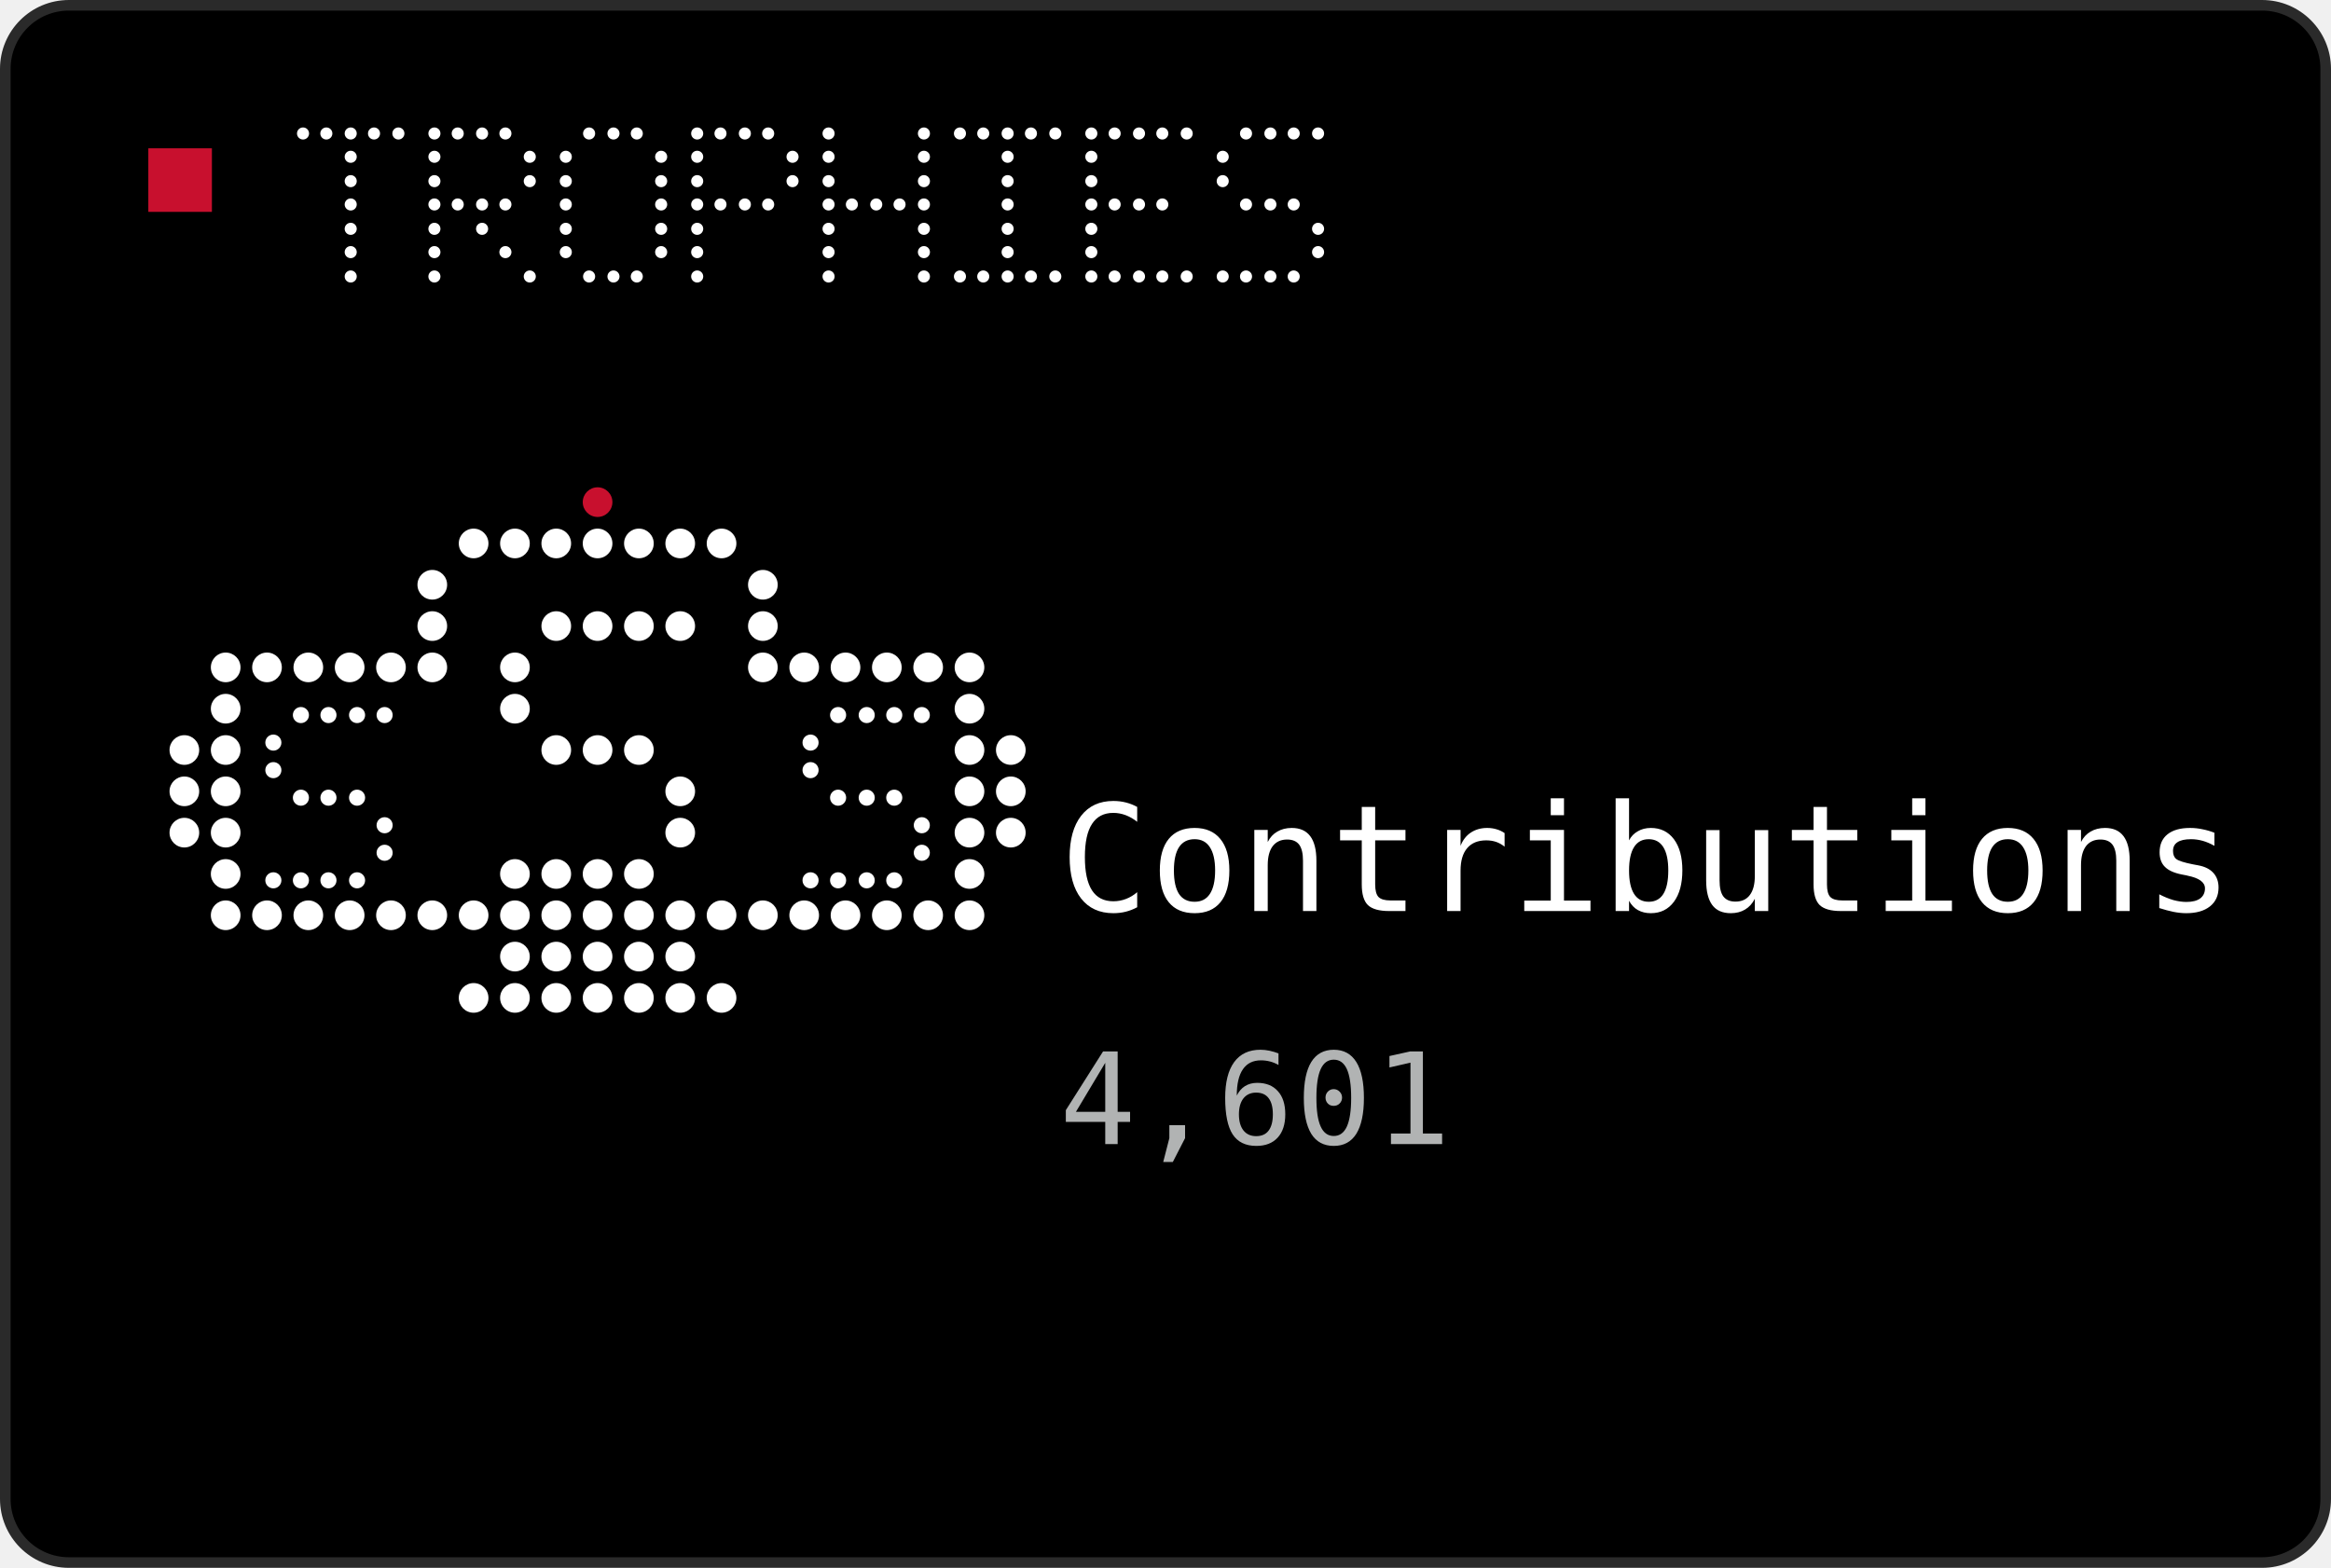
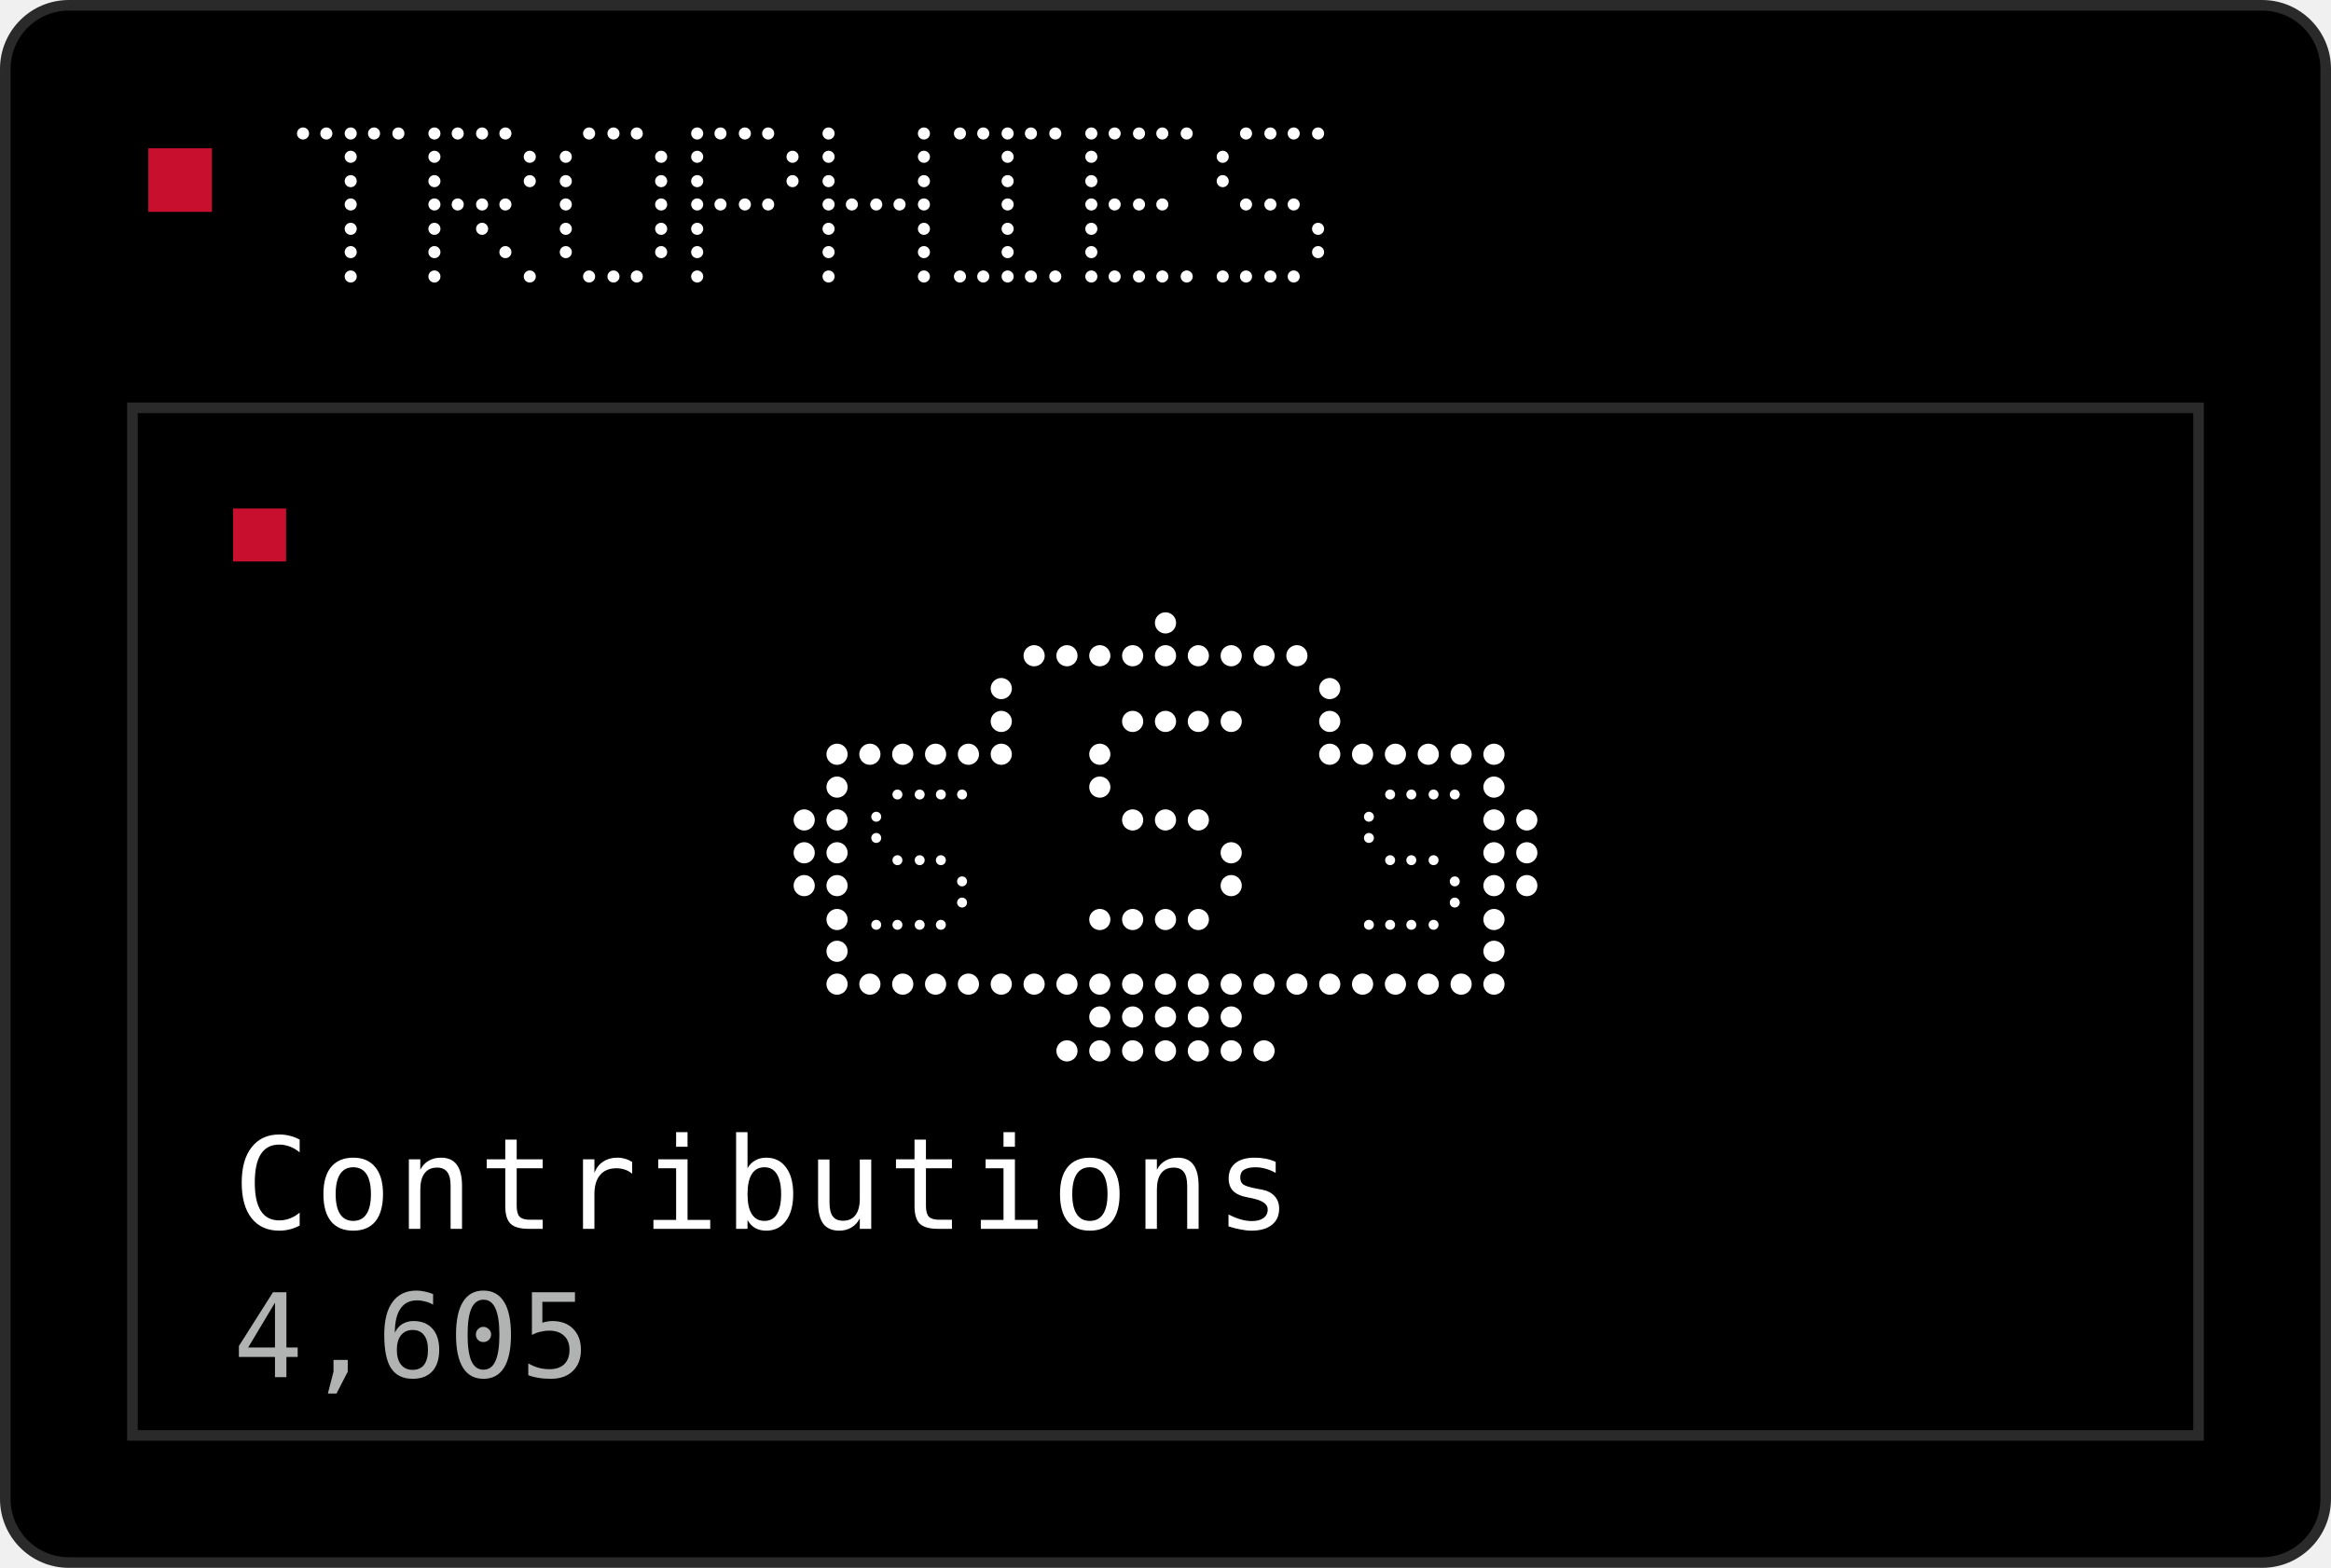
<svg xmlns="http://www.w3.org/2000/svg" width="220" height="148" viewBox="0 0 220 148" role="img">
  <rect x="0.5" y="0.5" width="219" height="147" rx="6" fill="#000000" stroke="#2A2A2A" stroke-width="1" />
  <rect x="14" y="14" width="6" height="6" fill="#C8102E" />
  <circle cx="28.6" cy="12.6" r="0.57" fill="#FFFFFF" />
  <circle cx="30.8" cy="12.6" r="0.57" fill="#FFFFFF" />
  <circle cx="33.1" cy="12.6" r="0.57" fill="#FFFFFF" />
  <circle cx="35.3" cy="12.6" r="0.57" fill="#FFFFFF" />
  <circle cx="37.6" cy="12.6" r="0.57" fill="#FFFFFF" />
  <circle cx="33.1" cy="14.8" r="0.57" fill="#FFFFFF" />
  <circle cx="33.1" cy="17.1" r="0.57" fill="#FFFFFF" />
  <circle cx="33.1" cy="19.3" r="0.57" fill="#FFFFFF" />
  <circle cx="33.1" cy="21.6" r="0.57" fill="#FFFFFF" />
  <circle cx="33.1" cy="23.8" r="0.57" fill="#FFFFFF" />
  <circle cx="33.1" cy="26.1" r="0.57" fill="#FFFFFF" />
  <circle cx="41.0" cy="12.6" r="0.57" fill="#FFFFFF" />
  <circle cx="43.2" cy="12.6" r="0.57" fill="#FFFFFF" />
  <circle cx="45.5" cy="12.6" r="0.57" fill="#FFFFFF" />
  <circle cx="47.7" cy="12.6" r="0.57" fill="#FFFFFF" />
  <circle cx="41.0" cy="14.8" r="0.57" fill="#FFFFFF" />
  <circle cx="50.0" cy="14.8" r="0.57" fill="#FFFFFF" />
  <circle cx="41.0" cy="17.1" r="0.57" fill="#FFFFFF" />
  <circle cx="50.0" cy="17.1" r="0.57" fill="#FFFFFF" />
  <circle cx="41.0" cy="19.3" r="0.57" fill="#FFFFFF" />
  <circle cx="43.2" cy="19.3" r="0.57" fill="#FFFFFF" />
  <circle cx="45.5" cy="19.3" r="0.57" fill="#FFFFFF" />
  <circle cx="47.7" cy="19.3" r="0.57" fill="#FFFFFF" />
  <circle cx="41.0" cy="21.6" r="0.57" fill="#FFFFFF" />
  <circle cx="45.5" cy="21.6" r="0.57" fill="#FFFFFF" />
  <circle cx="41.0" cy="23.8" r="0.57" fill="#FFFFFF" />
  <circle cx="47.7" cy="23.8" r="0.57" fill="#FFFFFF" />
  <circle cx="41.0" cy="26.1" r="0.57" fill="#FFFFFF" />
  <circle cx="50.0" cy="26.1" r="0.57" fill="#FFFFFF" />
  <circle cx="55.6" cy="12.6" r="0.57" fill="#FFFFFF" />
  <circle cx="57.9" cy="12.6" r="0.57" fill="#FFFFFF" />
  <circle cx="60.1" cy="12.6" r="0.57" fill="#FFFFFF" />
  <circle cx="53.4" cy="14.8" r="0.57" fill="#FFFFFF" />
  <circle cx="62.4" cy="14.8" r="0.57" fill="#FFFFFF" />
  <circle cx="53.4" cy="17.1" r="0.57" fill="#FFFFFF" />
  <circle cx="62.4" cy="17.1" r="0.57" fill="#FFFFFF" />
  <circle cx="53.4" cy="19.3" r="0.57" fill="#FFFFFF" />
  <circle cx="62.4" cy="19.3" r="0.57" fill="#FFFFFF" />
  <circle cx="53.4" cy="21.6" r="0.57" fill="#FFFFFF" />
  <circle cx="62.4" cy="21.6" r="0.57" fill="#FFFFFF" />
  <circle cx="53.4" cy="23.8" r="0.57" fill="#FFFFFF" />
  <circle cx="62.4" cy="23.8" r="0.57" fill="#FFFFFF" />
  <circle cx="55.6" cy="26.1" r="0.57" fill="#FFFFFF" />
  <circle cx="57.9" cy="26.1" r="0.57" fill="#FFFFFF" />
  <circle cx="60.1" cy="26.1" r="0.57" fill="#FFFFFF" />
  <circle cx="65.8" cy="12.6" r="0.57" fill="#FFFFFF" />
  <circle cx="68.0" cy="12.6" r="0.57" fill="#FFFFFF" />
  <circle cx="70.3" cy="12.6" r="0.57" fill="#FFFFFF" />
  <circle cx="72.5" cy="12.6" r="0.57" fill="#FFFFFF" />
  <circle cx="65.8" cy="14.8" r="0.57" fill="#FFFFFF" />
  <circle cx="74.8" cy="14.8" r="0.57" fill="#FFFFFF" />
  <circle cx="65.8" cy="17.1" r="0.57" fill="#FFFFFF" />
  <circle cx="74.8" cy="17.1" r="0.57" fill="#FFFFFF" />
  <circle cx="65.8" cy="19.3" r="0.57" fill="#FFFFFF" />
  <circle cx="68.0" cy="19.3" r="0.57" fill="#FFFFFF" />
  <circle cx="70.3" cy="19.3" r="0.57" fill="#FFFFFF" />
  <circle cx="72.5" cy="19.3" r="0.57" fill="#FFFFFF" />
  <circle cx="65.8" cy="21.6" r="0.57" fill="#FFFFFF" />
  <circle cx="65.8" cy="23.8" r="0.57" fill="#FFFFFF" />
  <circle cx="65.8" cy="26.1" r="0.57" fill="#FFFFFF" />
  <circle cx="78.2" cy="12.6" r="0.57" fill="#FFFFFF" />
  <circle cx="87.2" cy="12.6" r="0.57" fill="#FFFFFF" />
  <circle cx="78.2" cy="14.8" r="0.57" fill="#FFFFFF" />
  <circle cx="87.2" cy="14.8" r="0.57" fill="#FFFFFF" />
  <circle cx="78.2" cy="17.1" r="0.57" fill="#FFFFFF" />
  <circle cx="87.2" cy="17.1" r="0.57" fill="#FFFFFF" />
  <circle cx="78.2" cy="19.3" r="0.57" fill="#FFFFFF" />
  <circle cx="80.4" cy="19.3" r="0.57" fill="#FFFFFF" />
  <circle cx="82.7" cy="19.3" r="0.57" fill="#FFFFFF" />
  <circle cx="84.9" cy="19.3" r="0.57" fill="#FFFFFF" />
  <circle cx="87.2" cy="19.3" r="0.57" fill="#FFFFFF" />
  <circle cx="78.2" cy="21.6" r="0.57" fill="#FFFFFF" />
  <circle cx="87.2" cy="21.6" r="0.57" fill="#FFFFFF" />
  <circle cx="78.2" cy="23.8" r="0.57" fill="#FFFFFF" />
  <circle cx="87.2" cy="23.8" r="0.57" fill="#FFFFFF" />
  <circle cx="78.2" cy="26.1" r="0.57" fill="#FFFFFF" />
  <circle cx="87.2" cy="26.1" r="0.57" fill="#FFFFFF" />
  <circle cx="90.6" cy="12.6" r="0.57" fill="#FFFFFF" />
  <circle cx="92.8" cy="12.6" r="0.57" fill="#FFFFFF" />
  <circle cx="95.1" cy="12.6" r="0.57" fill="#FFFFFF" />
  <circle cx="97.3" cy="12.6" r="0.57" fill="#FFFFFF" />
  <circle cx="99.6" cy="12.6" r="0.57" fill="#FFFFFF" />
  <circle cx="95.1" cy="14.8" r="0.57" fill="#FFFFFF" />
  <circle cx="95.1" cy="17.1" r="0.57" fill="#FFFFFF" />
  <circle cx="95.1" cy="19.3" r="0.57" fill="#FFFFFF" />
  <circle cx="95.1" cy="21.6" r="0.57" fill="#FFFFFF" />
  <circle cx="95.1" cy="23.8" r="0.57" fill="#FFFFFF" />
  <circle cx="90.6" cy="26.1" r="0.57" fill="#FFFFFF" />
  <circle cx="92.8" cy="26.1" r="0.57" fill="#FFFFFF" />
  <circle cx="95.1" cy="26.1" r="0.57" fill="#FFFFFF" />
  <circle cx="97.3" cy="26.1" r="0.57" fill="#FFFFFF" />
  <circle cx="99.6" cy="26.1" r="0.57" fill="#FFFFFF" />
  <circle cx="103.0" cy="12.6" r="0.57" fill="#FFFFFF" />
  <circle cx="105.2" cy="12.6" r="0.57" fill="#FFFFFF" />
  <circle cx="107.5" cy="12.6" r="0.57" fill="#FFFFFF" />
  <circle cx="109.7" cy="12.6" r="0.57" fill="#FFFFFF" />
  <circle cx="112.0" cy="12.6" r="0.57" fill="#FFFFFF" />
  <circle cx="103.0" cy="14.8" r="0.57" fill="#FFFFFF" />
  <circle cx="103.0" cy="17.1" r="0.57" fill="#FFFFFF" />
  <circle cx="103.0" cy="19.3" r="0.57" fill="#FFFFFF" />
  <circle cx="105.2" cy="19.3" r="0.57" fill="#FFFFFF" />
  <circle cx="107.5" cy="19.3" r="0.57" fill="#FFFFFF" />
  <circle cx="109.7" cy="19.3" r="0.57" fill="#FFFFFF" />
  <circle cx="103.0" cy="21.6" r="0.57" fill="#FFFFFF" />
  <circle cx="103.0" cy="23.8" r="0.57" fill="#FFFFFF" />
  <circle cx="103.0" cy="26.1" r="0.57" fill="#FFFFFF" />
  <circle cx="105.2" cy="26.1" r="0.57" fill="#FFFFFF" />
  <circle cx="107.5" cy="26.1" r="0.57" fill="#FFFFFF" />
  <circle cx="109.7" cy="26.1" r="0.57" fill="#FFFFFF" />
  <circle cx="112.0" cy="26.1" r="0.57" fill="#FFFFFF" />
  <circle cx="117.6" cy="12.6" r="0.57" fill="#FFFFFF" />
  <circle cx="119.9" cy="12.6" r="0.57" fill="#FFFFFF" />
  <circle cx="122.1" cy="12.6" r="0.57" fill="#FFFFFF" />
  <circle cx="124.4" cy="12.6" r="0.57" fill="#FFFFFF" />
  <circle cx="115.4" cy="14.8" r="0.57" fill="#FFFFFF" />
  <circle cx="115.4" cy="17.1" r="0.57" fill="#FFFFFF" />
  <circle cx="117.6" cy="19.3" r="0.57" fill="#FFFFFF" />
  <circle cx="119.9" cy="19.3" r="0.57" fill="#FFFFFF" />
  <circle cx="122.1" cy="19.3" r="0.57" fill="#FFFFFF" />
  <circle cx="124.4" cy="21.6" r="0.57" fill="#FFFFFF" />
  <circle cx="124.4" cy="23.8" r="0.57" fill="#FFFFFF" />
  <circle cx="115.4" cy="26.1" r="0.57" fill="#FFFFFF" />
  <circle cx="117.6" cy="26.1" r="0.57" fill="#FFFFFF" />
  <circle cx="119.9" cy="26.1" r="0.57" fill="#FFFFFF" />
  <circle cx="122.1" cy="26.1" r="0.57" fill="#FFFFFF" />
-   <circle cx="56.4" cy="47.4" r="1.40" fill="#C8102E" />
-   <circle cx="44.7" cy="51.3" r="1.40" fill="#FFFFFF" />
-   <circle cx="48.6" cy="51.3" r="1.40" fill="#FFFFFF" />
-   <circle cx="52.5" cy="51.3" r="1.40" fill="#FFFFFF" />
-   <circle cx="56.4" cy="51.3" r="1.40" fill="#FFFFFF" />
-   <circle cx="60.3" cy="51.3" r="1.40" fill="#FFFFFF" />
-   <circle cx="64.2" cy="51.3" r="1.40" fill="#FFFFFF" />
-   <circle cx="68.1" cy="51.3" r="1.40" fill="#FFFFFF" />
-   <circle cx="40.8" cy="55.2" r="1.40" fill="#FFFFFF" />
-   <circle cx="72.0" cy="55.2" r="1.40" fill="#FFFFFF" />
-   <circle cx="40.8" cy="59.1" r="1.40" fill="#FFFFFF" />
-   <circle cx="72.0" cy="59.1" r="1.40" fill="#FFFFFF" />
-   <circle cx="40.8" cy="63.0" r="1.40" fill="#FFFFFF" />
-   <circle cx="72.0" cy="63.0" r="1.40" fill="#FFFFFF" />
-   <circle cx="25.2" cy="63.0" r="1.40" fill="#FFFFFF" />
-   <circle cx="29.1" cy="63.0" r="1.40" fill="#FFFFFF" />
-   <circle cx="33.0" cy="63.0" r="1.40" fill="#FFFFFF" />
-   <circle cx="36.9" cy="63.0" r="1.40" fill="#FFFFFF" />
-   <circle cx="21.3" cy="63.0" r="1.40" fill="#FFFFFF" />
-   <circle cx="75.9" cy="63.0" r="1.40" fill="#FFFFFF" />
-   <circle cx="79.8" cy="63.0" r="1.40" fill="#FFFFFF" />
-   <circle cx="83.7" cy="63.0" r="1.40" fill="#FFFFFF" />
-   <circle cx="87.6" cy="63.0" r="1.40" fill="#FFFFFF" />
-   <circle cx="91.5" cy="63.0" r="1.40" fill="#FFFFFF" />
-   <circle cx="21.3" cy="66.9" r="1.40" fill="#FFFFFF" />
-   <circle cx="91.5" cy="66.9" r="1.40" fill="#FFFFFF" />
-   <circle cx="21.3" cy="70.8" r="1.40" fill="#FFFFFF" />
-   <circle cx="91.5" cy="70.8" r="1.40" fill="#FFFFFF" />
-   <circle cx="21.3" cy="74.7" r="1.40" fill="#FFFFFF" />
-   <circle cx="91.5" cy="74.7" r="1.40" fill="#FFFFFF" />
-   <circle cx="21.3" cy="78.6" r="1.40" fill="#FFFFFF" />
-   <circle cx="91.5" cy="78.6" r="1.40" fill="#FFFFFF" />
-   <circle cx="21.3" cy="82.5" r="1.40" fill="#FFFFFF" />
-   <circle cx="91.5" cy="82.5" r="1.40" fill="#FFFFFF" />
-   <circle cx="17.4" cy="70.8" r="1.40" fill="#FFFFFF" />
-   <circle cx="17.4" cy="74.7" r="1.40" fill="#FFFFFF" />
-   <circle cx="17.4" cy="78.6" r="1.40" fill="#FFFFFF" />
-   <circle cx="95.4" cy="70.8" r="1.40" fill="#FFFFFF" />
-   <circle cx="95.4" cy="74.7" r="1.40" fill="#FFFFFF" />
-   <circle cx="95.4" cy="78.6" r="1.40" fill="#FFFFFF" />
-   <circle cx="21.3" cy="86.4" r="1.40" fill="#FFFFFF" />
-   <circle cx="25.2" cy="86.4" r="1.40" fill="#FFFFFF" />
-   <circle cx="29.1" cy="86.4" r="1.40" fill="#FFFFFF" />
-   <circle cx="33.0" cy="86.4" r="1.40" fill="#FFFFFF" />
-   <circle cx="36.9" cy="86.4" r="1.40" fill="#FFFFFF" />
-   <circle cx="40.8" cy="86.4" r="1.40" fill="#FFFFFF" />
-   <circle cx="44.7" cy="86.4" r="1.40" fill="#FFFFFF" />
-   <circle cx="48.6" cy="86.4" r="1.40" fill="#FFFFFF" />
-   <circle cx="52.5" cy="86.4" r="1.40" fill="#FFFFFF" />
-   <circle cx="56.4" cy="86.4" r="1.40" fill="#FFFFFF" />
-   <circle cx="60.3" cy="86.4" r="1.40" fill="#FFFFFF" />
-   <circle cx="64.2" cy="86.4" r="1.40" fill="#FFFFFF" />
-   <circle cx="68.1" cy="86.4" r="1.40" fill="#FFFFFF" />
-   <circle cx="72.0" cy="86.4" r="1.40" fill="#FFFFFF" />
-   <circle cx="75.9" cy="86.4" r="1.40" fill="#FFFFFF" />
-   <circle cx="79.8" cy="86.4" r="1.40" fill="#FFFFFF" />
-   <circle cx="83.7" cy="86.4" r="1.40" fill="#FFFFFF" />
-   <circle cx="87.6" cy="86.4" r="1.40" fill="#FFFFFF" />
-   <circle cx="91.5" cy="86.4" r="1.40" fill="#FFFFFF" />
-   <circle cx="48.6" cy="90.3" r="1.40" fill="#FFFFFF" />
-   <circle cx="52.5" cy="90.3" r="1.40" fill="#FFFFFF" />
-   <circle cx="56.4" cy="90.3" r="1.40" fill="#FFFFFF" />
-   <circle cx="60.3" cy="90.3" r="1.40" fill="#FFFFFF" />
-   <circle cx="64.2" cy="90.3" r="1.40" fill="#FFFFFF" />
-   <circle cx="44.7" cy="94.2" r="1.40" fill="#FFFFFF" />
-   <circle cx="48.6" cy="94.2" r="1.40" fill="#FFFFFF" />
-   <circle cx="52.5" cy="94.2" r="1.40" fill="#FFFFFF" />
-   <circle cx="56.4" cy="94.2" r="1.40" fill="#FFFFFF" />
-   <circle cx="60.3" cy="94.2" r="1.40" fill="#FFFFFF" />
-   <circle cx="64.2" cy="94.2" r="1.40" fill="#FFFFFF" />
-   <circle cx="68.1" cy="94.2" r="1.40" fill="#FFFFFF" />
-   <circle cx="52.5" cy="59.1" r="1.40" fill="#FFFFFF" />
-   <circle cx="56.4" cy="59.1" r="1.40" fill="#FFFFFF" />
-   <circle cx="60.3" cy="59.1" r="1.40" fill="#FFFFFF" />
-   <circle cx="64.2" cy="59.1" r="1.40" fill="#FFFFFF" />
-   <circle cx="48.6" cy="63.0" r="1.40" fill="#FFFFFF" />
-   <circle cx="48.6" cy="66.9" r="1.40" fill="#FFFFFF" />
-   <circle cx="52.5" cy="70.8" r="1.40" fill="#FFFFFF" />
-   <circle cx="56.4" cy="70.8" r="1.40" fill="#FFFFFF" />
-   <circle cx="60.3" cy="70.8" r="1.40" fill="#FFFFFF" />
-   <circle cx="64.2" cy="74.7" r="1.40" fill="#FFFFFF" />
-   <circle cx="64.2" cy="78.6" r="1.40" fill="#FFFFFF" />
-   <circle cx="48.6" cy="82.5" r="1.40" fill="#FFFFFF" />
-   <circle cx="52.5" cy="82.5" r="1.40" fill="#FFFFFF" />
-   <circle cx="56.4" cy="82.5" r="1.40" fill="#FFFFFF" />
-   <circle cx="60.3" cy="82.5" r="1.40" fill="#FFFFFF" />
-   <circle cx="28.4" cy="67.5" r="0.76" fill="#FFFFFF" />
-   <circle cx="31.0" cy="67.5" r="0.76" fill="#FFFFFF" />
-   <circle cx="33.7" cy="67.5" r="0.76" fill="#FFFFFF" />
-   <circle cx="36.3" cy="67.5" r="0.76" fill="#FFFFFF" />
-   <circle cx="25.8" cy="70.1" r="0.76" fill="#FFFFFF" />
-   <circle cx="25.8" cy="72.7" r="0.76" fill="#FFFFFF" />
-   <circle cx="28.4" cy="75.3" r="0.76" fill="#FFFFFF" />
-   <circle cx="31.0" cy="75.3" r="0.76" fill="#FFFFFF" />
-   <circle cx="33.7" cy="75.3" r="0.76" fill="#FFFFFF" />
-   <circle cx="36.3" cy="77.9" r="0.76" fill="#FFFFFF" />
-   <circle cx="36.3" cy="80.5" r="0.76" fill="#FFFFFF" />
-   <circle cx="25.8" cy="83.1" r="0.76" fill="#FFFFFF" />
-   <circle cx="28.4" cy="83.1" r="0.76" fill="#FFFFFF" />
-   <circle cx="31.0" cy="83.1" r="0.76" fill="#FFFFFF" />
-   <circle cx="33.7" cy="83.1" r="0.76" fill="#FFFFFF" />
-   <circle cx="79.1" cy="67.5" r="0.76" fill="#FFFFFF" />
-   <circle cx="81.8" cy="67.5" r="0.76" fill="#FFFFFF" />
-   <circle cx="84.4" cy="67.5" r="0.76" fill="#FFFFFF" />
-   <circle cx="87.0" cy="67.5" r="0.76" fill="#FFFFFF" />
-   <circle cx="76.5" cy="70.1" r="0.76" fill="#FFFFFF" />
-   <circle cx="76.5" cy="72.7" r="0.76" fill="#FFFFFF" />
-   <circle cx="79.1" cy="75.3" r="0.76" fill="#FFFFFF" />
-   <circle cx="81.8" cy="75.3" r="0.76" fill="#FFFFFF" />
-   <circle cx="84.4" cy="75.3" r="0.76" fill="#FFFFFF" />
-   <circle cx="87.0" cy="77.9" r="0.76" fill="#FFFFFF" />
-   <circle cx="87.0" cy="80.5" r="0.76" fill="#FFFFFF" />
-   <circle cx="76.5" cy="83.1" r="0.76" fill="#FFFFFF" />
-   <circle cx="79.1" cy="83.1" r="0.76" fill="#FFFFFF" />
-   <circle cx="81.8" cy="83.1" r="0.76" fill="#FFFFFF" />
-   <circle cx="84.4" cy="83.1" r="0.76" fill="#FFFFFF" />
-   <text x="100" y="86" fill="#FFFFFF" font-family="ui-monospace, Geist Mono, monospace" font-size="14" letter-spacing="0.1" dominant-baseline="auto">Contributions</text>
-   <text x="100" y="108" fill="#B1B3B3" font-family="ui-monospace, Geist Mono, monospace" font-size="12" letter-spacing="0.2" dominant-baseline="auto">4,601</text>
+   <rect x="12.5" y="38.5" width="195.0" height="97.0" fill="none" stroke="#2A2A2A" />
+   <rect x="22.0" y="48.0" width="5" height="5" fill="#C8102E" />
+   <circle cx="110.0" cy="58.8" r="1.00" fill="#FFFFFF" />
+   <circle cx="97.6" cy="61.9" r="1.00" fill="#FFFFFF" />
+   <circle cx="100.7" cy="61.9" r="1.00" fill="#FFFFFF" />
+   <circle cx="103.8" cy="61.9" r="1.00" fill="#FFFFFF" />
+   <circle cx="106.9" cy="61.9" r="1.00" fill="#FFFFFF" />
+   <circle cx="110.0" cy="61.9" r="1.00" fill="#FFFFFF" />
+   <circle cx="113.1" cy="61.9" r="1.00" fill="#FFFFFF" />
+   <circle cx="116.2" cy="61.9" r="1.00" fill="#FFFFFF" />
+   <circle cx="119.3" cy="61.9" r="1.00" fill="#FFFFFF" />
+   <circle cx="122.4" cy="61.9" r="1.00" fill="#FFFFFF" />
+   <circle cx="94.5" cy="65.0" r="1.00" fill="#FFFFFF" />
+   <circle cx="125.5" cy="65.0" r="1.00" fill="#FFFFFF" />
+   <circle cx="94.5" cy="68.1" r="1.00" fill="#FFFFFF" />
+   <circle cx="125.5" cy="68.1" r="1.00" fill="#FFFFFF" />
+   <circle cx="94.5" cy="71.2" r="1.00" fill="#FFFFFF" />
+   <circle cx="125.5" cy="71.2" r="1.00" fill="#FFFFFF" />
+   <circle cx="82.1" cy="71.2" r="1.00" fill="#FFFFFF" />
+   <circle cx="85.2" cy="71.2" r="1.00" fill="#FFFFFF" />
+   <circle cx="88.3" cy="71.2" r="1.00" fill="#FFFFFF" />
+   <circle cx="91.4" cy="71.2" r="1.00" fill="#FFFFFF" />
+   <circle cx="79.0" cy="71.2" r="1.00" fill="#FFFFFF" />
+   <circle cx="128.6" cy="71.2" r="1.00" fill="#FFFFFF" />
+   <circle cx="131.7" cy="71.2" r="1.00" fill="#FFFFFF" />
+   <circle cx="134.8" cy="71.2" r="1.00" fill="#FFFFFF" />
+   <circle cx="137.9" cy="71.2" r="1.00" fill="#FFFFFF" />
+   <circle cx="141.0" cy="71.2" r="1.00" fill="#FFFFFF" />
+   <circle cx="79.0" cy="74.3" r="1.00" fill="#FFFFFF" />
+   <circle cx="141.0" cy="74.3" r="1.00" fill="#FFFFFF" />
+   <circle cx="79.0" cy="77.4" r="1.00" fill="#FFFFFF" />
+   <circle cx="141.0" cy="77.4" r="1.00" fill="#FFFFFF" />
+   <circle cx="79.0" cy="80.5" r="1.00" fill="#FFFFFF" />
+   <circle cx="141.0" cy="80.5" r="1.00" fill="#FFFFFF" />
+   <circle cx="79.0" cy="83.6" r="1.00" fill="#FFFFFF" />
+   <circle cx="141.0" cy="83.6" r="1.00" fill="#FFFFFF" />
+   <circle cx="79.0" cy="86.8" r="1.00" fill="#FFFFFF" />
+   <circle cx="141.0" cy="86.8" r="1.00" fill="#FFFFFF" />
+   <circle cx="79.0" cy="89.8" r="1.00" fill="#FFFFFF" />
+   <circle cx="141.0" cy="89.8" r="1.00" fill="#FFFFFF" />
+   <circle cx="75.9" cy="77.4" r="1.00" fill="#FFFFFF" />
+   <circle cx="75.9" cy="80.5" r="1.00" fill="#FFFFFF" />
+   <circle cx="75.9" cy="83.6" r="1.00" fill="#FFFFFF" />
+   <circle cx="144.1" cy="77.4" r="1.00" fill="#FFFFFF" />
+   <circle cx="144.1" cy="80.5" r="1.00" fill="#FFFFFF" />
+   <circle cx="144.1" cy="83.6" r="1.00" fill="#FFFFFF" />
+   <circle cx="79.0" cy="92.9" r="1.00" fill="#FFFFFF" />
+   <circle cx="82.1" cy="92.9" r="1.00" fill="#FFFFFF" />
+   <circle cx="85.2" cy="92.9" r="1.00" fill="#FFFFFF" />
+   <circle cx="88.3" cy="92.9" r="1.00" fill="#FFFFFF" />
+   <circle cx="91.4" cy="92.9" r="1.00" fill="#FFFFFF" />
+   <circle cx="94.5" cy="92.9" r="1.00" fill="#FFFFFF" />
+   <circle cx="97.6" cy="92.9" r="1.00" fill="#FFFFFF" />
+   <circle cx="100.7" cy="92.9" r="1.00" fill="#FFFFFF" />
+   <circle cx="103.8" cy="92.9" r="1.00" fill="#FFFFFF" />
+   <circle cx="106.9" cy="92.9" r="1.00" fill="#FFFFFF" />
+   <circle cx="110.0" cy="92.9" r="1.00" fill="#FFFFFF" />
+   <circle cx="113.1" cy="92.9" r="1.00" fill="#FFFFFF" />
+   <circle cx="116.2" cy="92.9" r="1.00" fill="#FFFFFF" />
+   <circle cx="119.3" cy="92.9" r="1.00" fill="#FFFFFF" />
+   <circle cx="122.4" cy="92.9" r="1.00" fill="#FFFFFF" />
+   <circle cx="125.5" cy="92.9" r="1.00" fill="#FFFFFF" />
+   <circle cx="128.6" cy="92.9" r="1.00" fill="#FFFFFF" />
+   <circle cx="131.7" cy="92.9" r="1.00" fill="#FFFFFF" />
+   <circle cx="134.8" cy="92.9" r="1.00" fill="#FFFFFF" />
+   <circle cx="137.9" cy="92.9" r="1.00" fill="#FFFFFF" />
+   <circle cx="141.0" cy="92.9" r="1.00" fill="#FFFFFF" />
+   <circle cx="103.8" cy="96.0" r="1.00" fill="#FFFFFF" />
+   <circle cx="106.9" cy="96.0" r="1.00" fill="#FFFFFF" />
+   <circle cx="110.0" cy="96.0" r="1.00" fill="#FFFFFF" />
+   <circle cx="113.1" cy="96.0" r="1.00" fill="#FFFFFF" />
+   <circle cx="116.2" cy="96.0" r="1.00" fill="#FFFFFF" />
+   <circle cx="100.7" cy="99.2" r="1.00" fill="#FFFFFF" />
+   <circle cx="103.8" cy="99.2" r="1.00" fill="#FFFFFF" />
+   <circle cx="106.9" cy="99.2" r="1.00" fill="#FFFFFF" />
+   <circle cx="110.0" cy="99.2" r="1.00" fill="#FFFFFF" />
+   <circle cx="113.1" cy="99.2" r="1.00" fill="#FFFFFF" />
+   <circle cx="116.2" cy="99.2" r="1.00" fill="#FFFFFF" />
+   <circle cx="119.3" cy="99.2" r="1.00" fill="#FFFFFF" />
+   <circle cx="106.9" cy="68.1" r="1.00" fill="#FFFFFF" />
+   <circle cx="110.0" cy="68.1" r="1.00" fill="#FFFFFF" />
+   <circle cx="113.1" cy="68.1" r="1.00" fill="#FFFFFF" />
+   <circle cx="116.2" cy="68.1" r="1.00" fill="#FFFFFF" />
+   <circle cx="103.8" cy="71.2" r="1.00" fill="#FFFFFF" />
+   <circle cx="103.8" cy="74.3" r="1.00" fill="#FFFFFF" />
+   <circle cx="106.9" cy="77.4" r="1.00" fill="#FFFFFF" />
+   <circle cx="110.0" cy="77.4" r="1.00" fill="#FFFFFF" />
+   <circle cx="113.1" cy="77.4" r="1.00" fill="#FFFFFF" />
+   <circle cx="116.2" cy="80.5" r="1.00" fill="#FFFFFF" />
+   <circle cx="116.2" cy="83.6" r="1.00" fill="#FFFFFF" />
+   <circle cx="103.8" cy="86.8" r="1.00" fill="#FFFFFF" />
+   <circle cx="106.9" cy="86.8" r="1.00" fill="#FFFFFF" />
+   <circle cx="110.0" cy="86.8" r="1.00" fill="#FFFFFF" />
+   <circle cx="113.1" cy="86.8" r="1.00" fill="#FFFFFF" />
+   <circle cx="84.7" cy="75.0" r="0.47" fill="#FFFFFF" />
+   <circle cx="86.8" cy="75.0" r="0.47" fill="#FFFFFF" />
+   <circle cx="88.8" cy="75.0" r="0.47" fill="#FFFFFF" />
+   <circle cx="90.8" cy="75.0" r="0.47" fill="#FFFFFF" />
+   <circle cx="82.7" cy="77.1" r="0.47" fill="#FFFFFF" />
+   <circle cx="82.7" cy="79.1" r="0.47" fill="#FFFFFF" />
+   <circle cx="84.7" cy="81.2" r="0.47" fill="#FFFFFF" />
+   <circle cx="86.8" cy="81.2" r="0.47" fill="#FFFFFF" />
+   <circle cx="88.8" cy="81.2" r="0.47" fill="#FFFFFF" />
+   <circle cx="90.8" cy="83.2" r="0.47" fill="#FFFFFF" />
+   <circle cx="90.8" cy="85.2" r="0.47" fill="#FFFFFF" />
+   <circle cx="82.7" cy="87.3" r="0.47" fill="#FFFFFF" />
+   <circle cx="84.7" cy="87.3" r="0.47" fill="#FFFFFF" />
+   <circle cx="86.8" cy="87.3" r="0.47" fill="#FFFFFF" />
+   <circle cx="88.8" cy="87.3" r="0.47" fill="#FFFFFF" />
+   <circle cx="131.2" cy="75.0" r="0.47" fill="#FFFFFF" />
+   <circle cx="133.2" cy="75.0" r="0.47" fill="#FFFFFF" />
+   <circle cx="135.3" cy="75.0" r="0.47" fill="#FFFFFF" />
+   <circle cx="137.3" cy="75.0" r="0.47" fill="#FFFFFF" />
+   <circle cx="129.2" cy="77.1" r="0.47" fill="#FFFFFF" />
+   <circle cx="129.2" cy="79.1" r="0.47" fill="#FFFFFF" />
+   <circle cx="131.2" cy="81.2" r="0.47" fill="#FFFFFF" />
+   <circle cx="133.2" cy="81.2" r="0.47" fill="#FFFFFF" />
+   <circle cx="135.3" cy="81.2" r="0.47" fill="#FFFFFF" />
+   <circle cx="137.3" cy="83.2" r="0.47" fill="#FFFFFF" />
+   <circle cx="137.3" cy="85.2" r="0.47" fill="#FFFFFF" />
+   <circle cx="129.2" cy="87.3" r="0.47" fill="#FFFFFF" />
+   <circle cx="131.2" cy="87.3" r="0.47" fill="#FFFFFF" />
+   <circle cx="133.2" cy="87.3" r="0.47" fill="#FFFFFF" />
+   <circle cx="135.3" cy="87.3" r="0.47" fill="#FFFFFF" />
+   <text x="22" y="116" fill="#FFFFFF" text-anchor="start" font-family="ui-monospace, Geist Mono, monospace" font-size="12" letter-spacing="0.5" dominant-baseline="auto">Contributions</text>
+   <text x="22" y="130" fill="#B1B3B3" text-anchor="start" font-family="ui-monospace, Geist Mono, monospace" font-size="11" letter-spacing="0.15" dominant-baseline="auto">4,605</text>
</svg>
